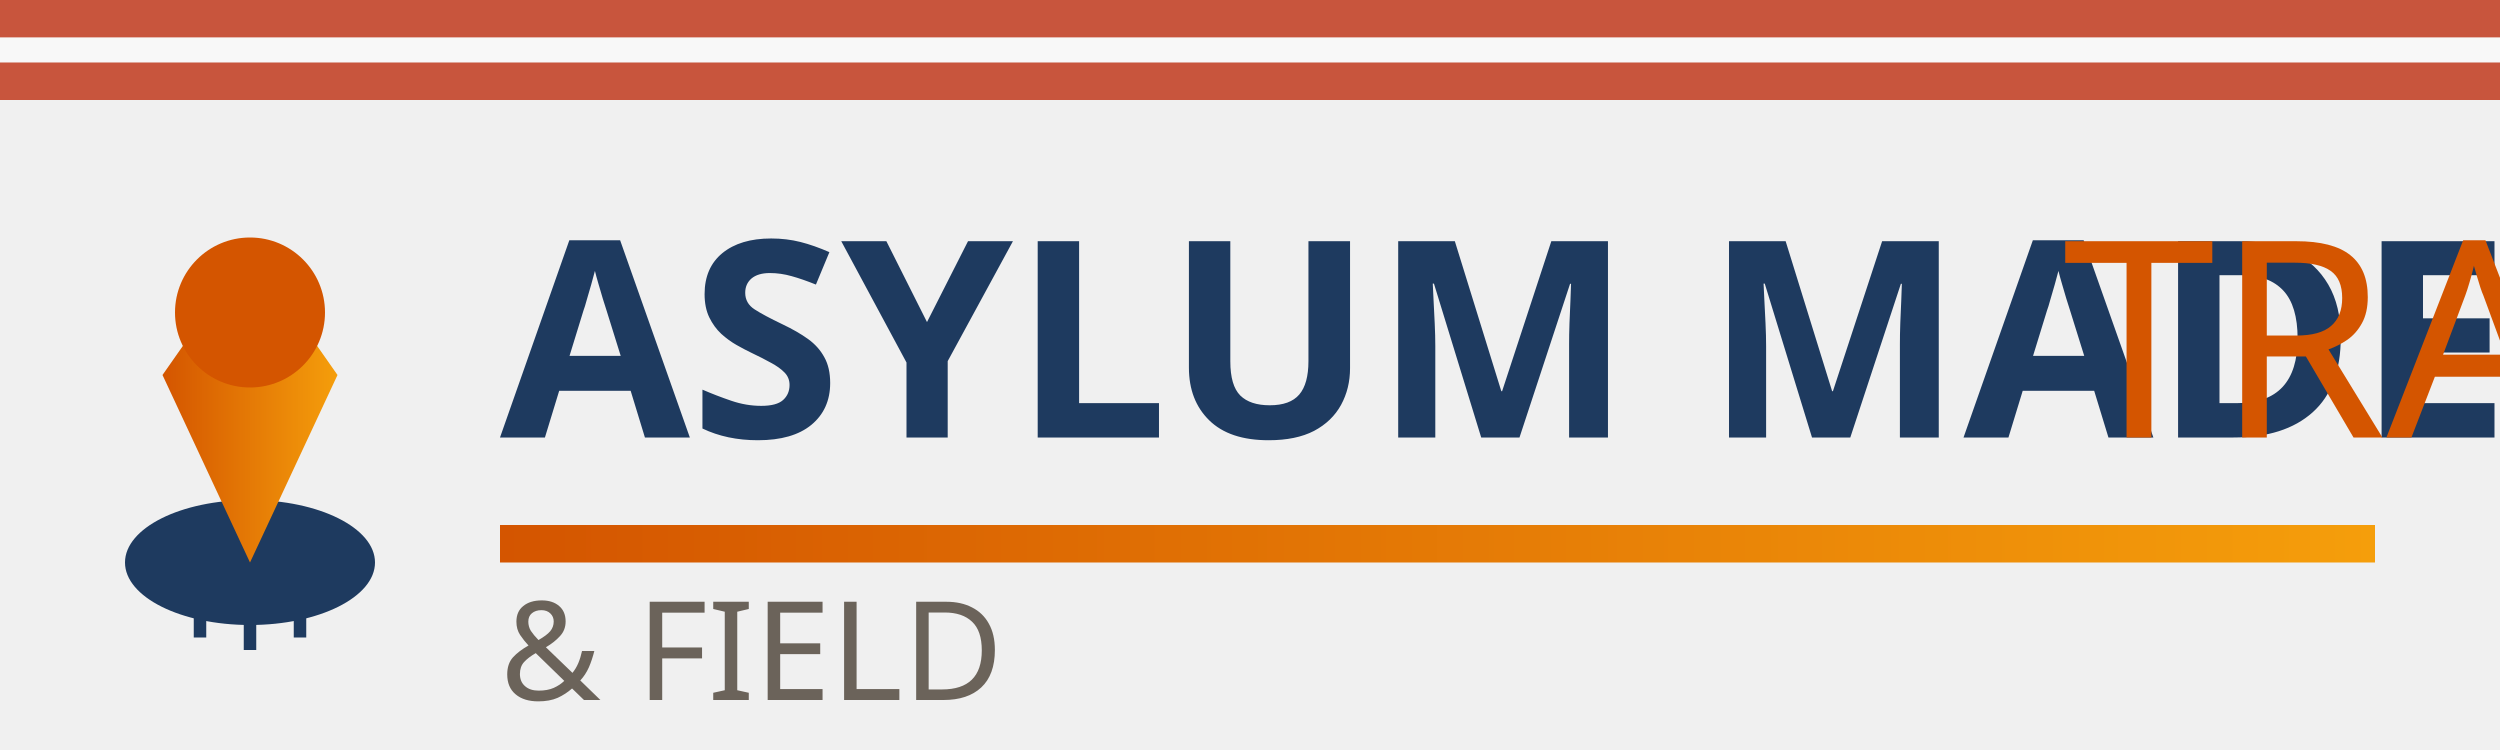
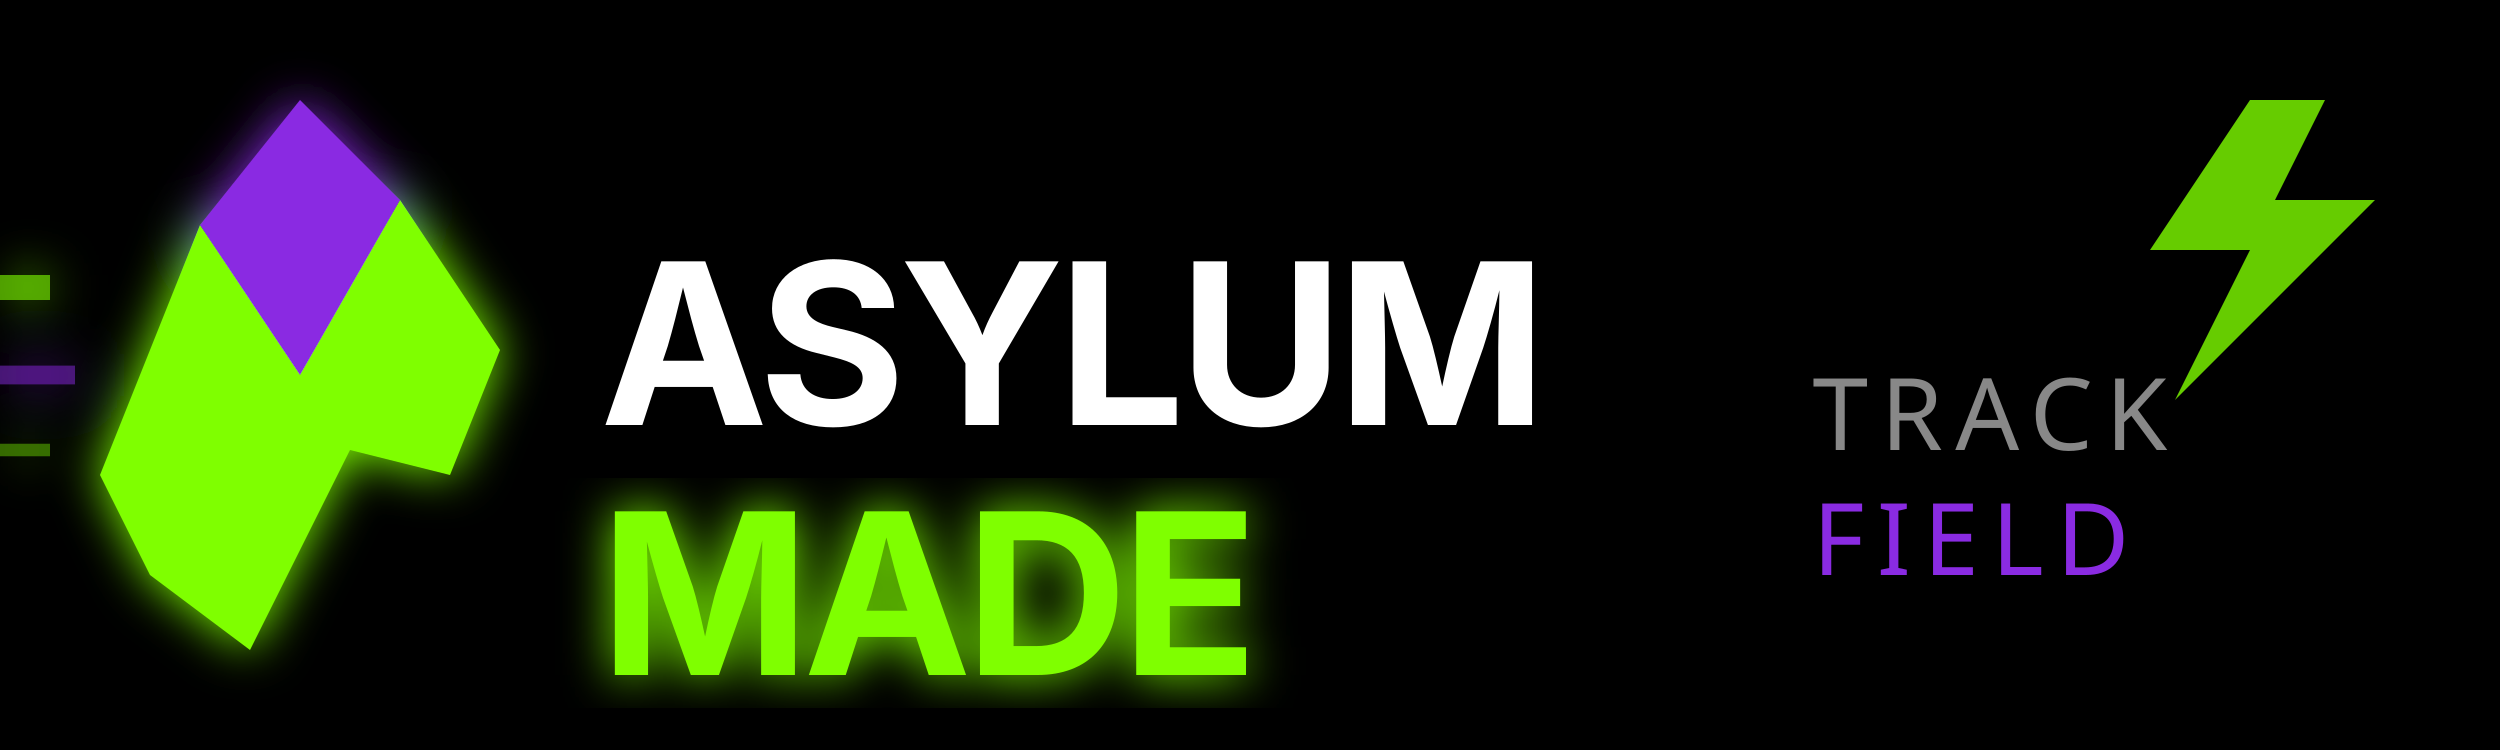
<svg xmlns="http://www.w3.org/2000/svg" viewBox="0 0 200 60" width="200" height="60">
  <defs>
-     <linearGradient id="logoGrad" x1="0%" y1="0%" x2="100%" y2="0%">
-       <stop offset="0%" style="stop-color:#D45500" />
-       <stop offset="100%" style="stop-color:#F59E0B" />
+     <linearGradient id="neonGrad" x1="0%" y1="0%" x2="100%" y2="0%">
+       <stop offset="0%" style="stop-color:#7FFF00" />
+       <stop offset="100%" style="stop-color:#8A2BE2" />
    </linearGradient>
+     <filter id="neonGlow" x="-20%" y="-20%" width="140%" height="140%">
+       <feGaussianBlur stdDeviation="2" result="blur" />
+       <feMerge>
+         <feMergeNode in="blur" />
+         <feMergeNode in="SourceGraphic" />
+       </feMerge>
+     </filter>
  </defs>
-   <rect x="0" y="0" width="200" height="3" fill="#C8553D" />
-   <rect x="0" y="3" width="200" height="2" fill="white" opacity="0.5" />
-   <rect x="0" y="5" width="200" height="3" fill="#C8553D" />
-   <g transform="translate(8, 15)">
-     <ellipse cx="12" cy="30" rx="10" ry="5" fill="#1E3A5F" />
-     <path d="M5 15 L12 30 L19 15 L12 5 Z" fill="url(#logoGrad)" />
-     <circle cx="12" cy="10" r="6" fill="#D45500" />
-     <line x1="8" y1="32" x2="8" y2="36" stroke="#1E3A5F" stroke-width="1" />
-     <line x1="12" y1="33" x2="12" y2="37" stroke="#1E3A5F" stroke-width="1" />
-     <line x1="16" y1="32" x2="16" y2="36" stroke="#1E3A5F" stroke-width="1" />
+   <rect width="200" height="60" fill="#000" />
+   <g transform="translate(8, 8)" filter="url(#neonGlow)">
+     <polygon points="0,30 8,10 16,22 24,8 32,20 28,30 20,28 12,44 4,38" fill="#7FFF00" />
+     <polygon points="8,10 16,0 24,8 16,22" fill="#8A2BE2" />
+     <line x1="-4" y1="15" x2="-12" y2="15" stroke="#7FFF00" stroke-width="2" opacity="0.6" />
+     <line x1="-2" y1="22" x2="-8" y2="22" stroke="#8A2BE2" stroke-width="1.5" opacity="0.5" />
+     <line x1="-4" y1="28" x2="-10" y2="28" stroke="#7FFF00" stroke-width="1" opacity="0.4" />
  </g>
-   <text x="40" y="35" font-family="system-ui, sans-serif" font-size="22" font-weight="700" fill="#1E3A5F">ASYLUM MADE</text>
-   <text x="165" y="35" font-family="system-ui, sans-serif" font-size="22" font-weight="400" fill="#D45500">TRACK</text>
-   <rect x="40" y="42" width="150" height="3" fill="url(#logoGrad)" />
-   <text x="40" y="56" font-family="system-ui, sans-serif" font-size="11" fill="#6B635A">&amp; FIELD</text>
+   <g transform="translate(48, 18)">
+     <text x="0" y="16" font-family="system-ui, -apple-system, sans-serif" font-size="18" font-weight="700" fill="#FFFFFF" letter-spacing="-0.5">ASYLUM</text>
+     <text x="0" y="36" font-family="system-ui, -apple-system, sans-serif" font-size="18" font-weight="700" fill="#7FFF00" filter="url(#neonGlow)" letter-spacing="-0.5">MADE</text>
+   </g>
+   <text x="145" y="36" font-family="system-ui, sans-serif" font-size="8" fill="#888888" letter-spacing="1">TRACK</text>
+   <text x="145" y="46" font-family="system-ui, sans-serif" font-size="8" fill="#8A2BE2" letter-spacing="1">FIELD</text>
+   <polygon points="180,8 186,8 182,16 190,16 174,32 180,20 172,20" fill="#7FFF00" opacity="0.8" />
</svg>
